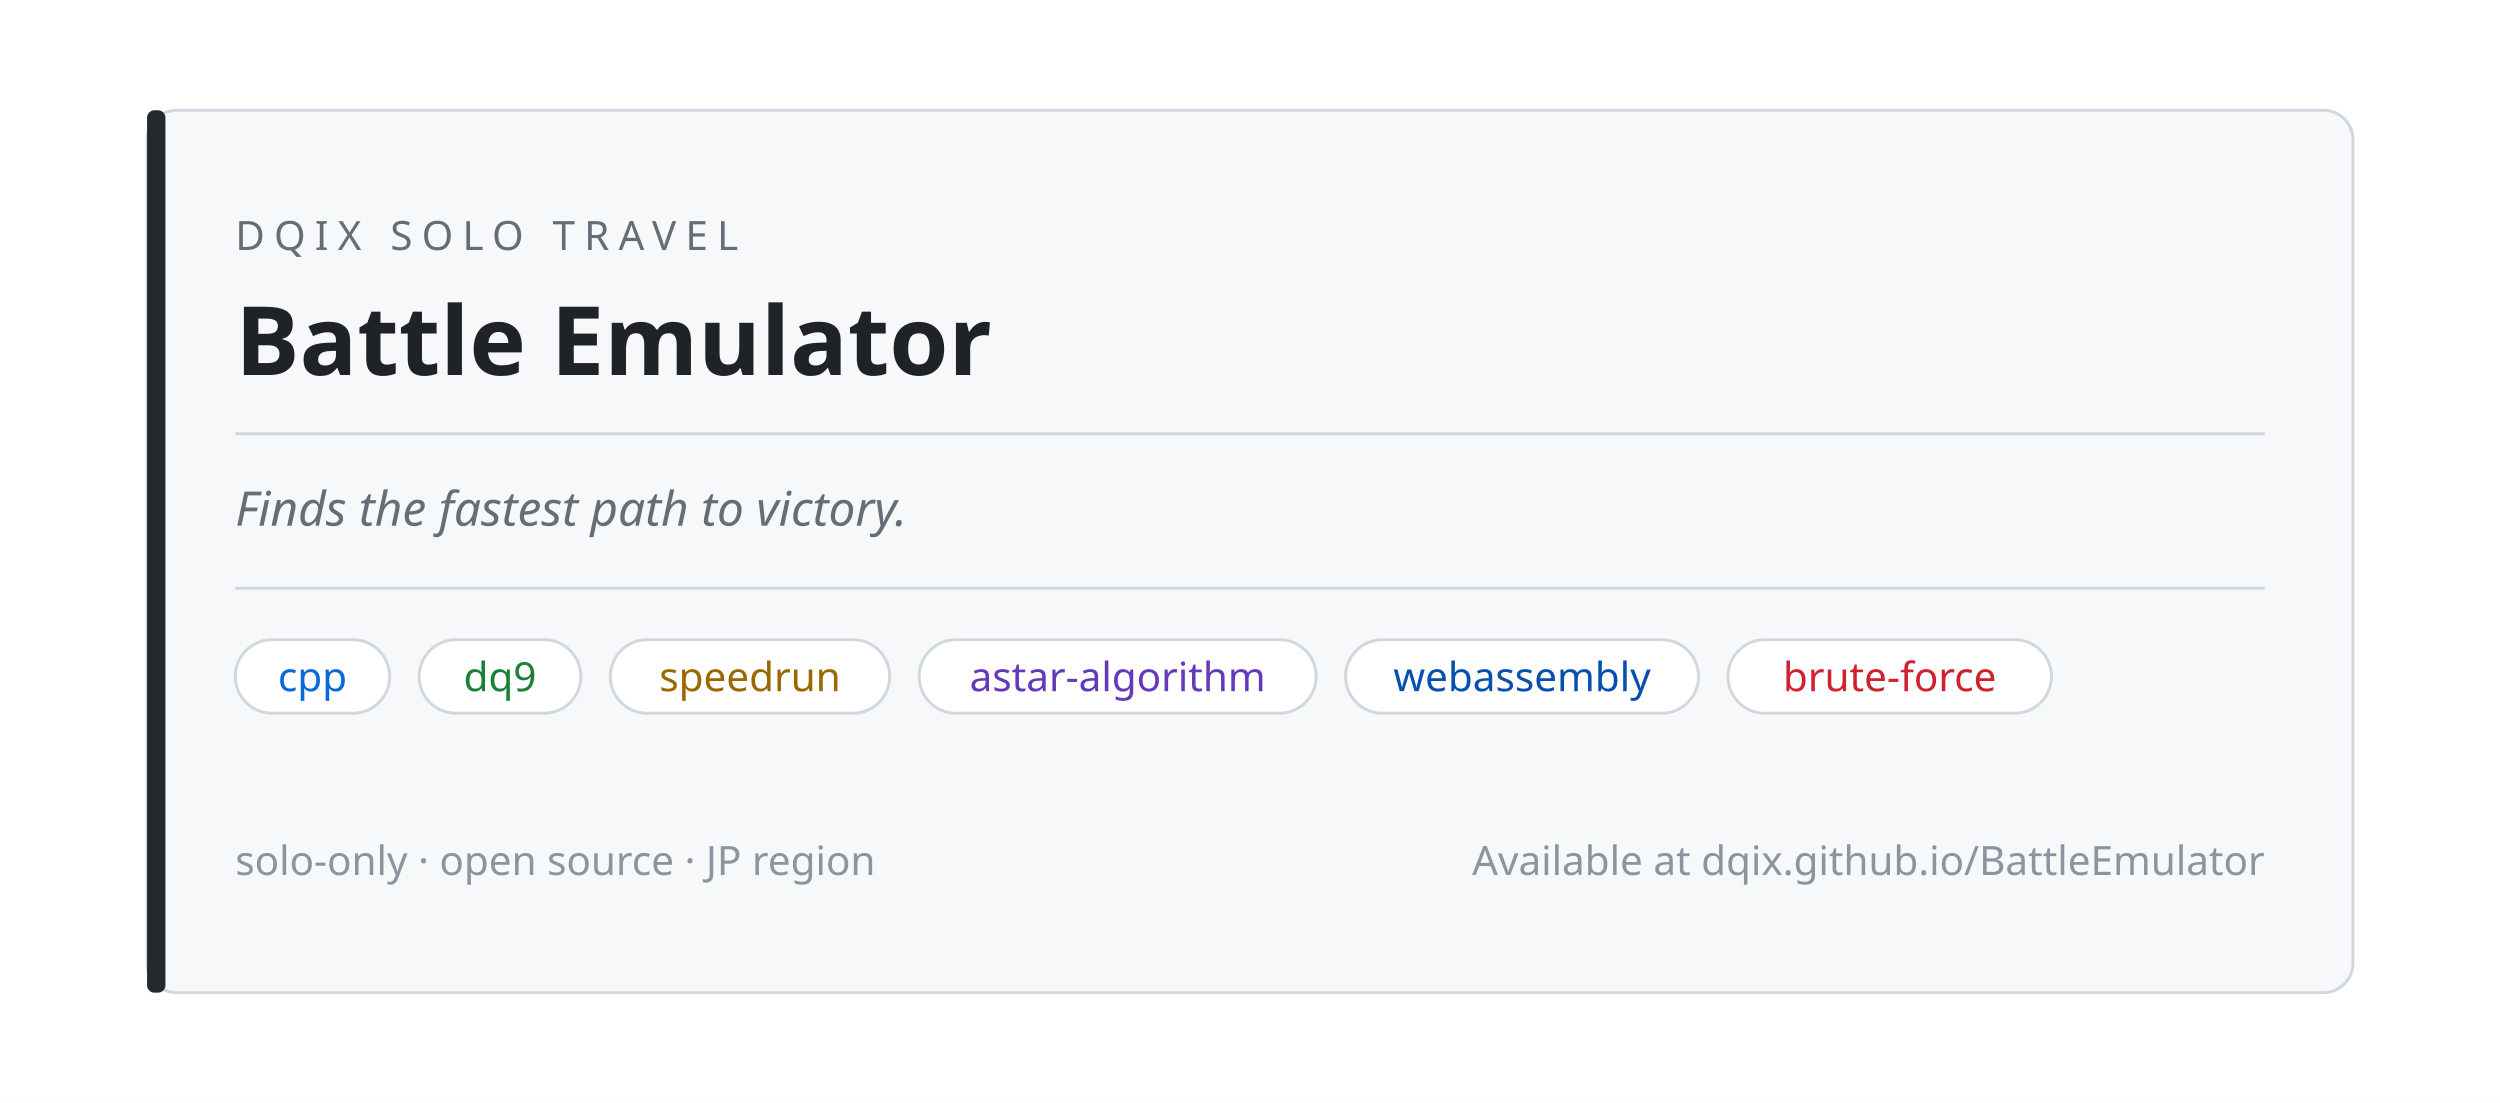
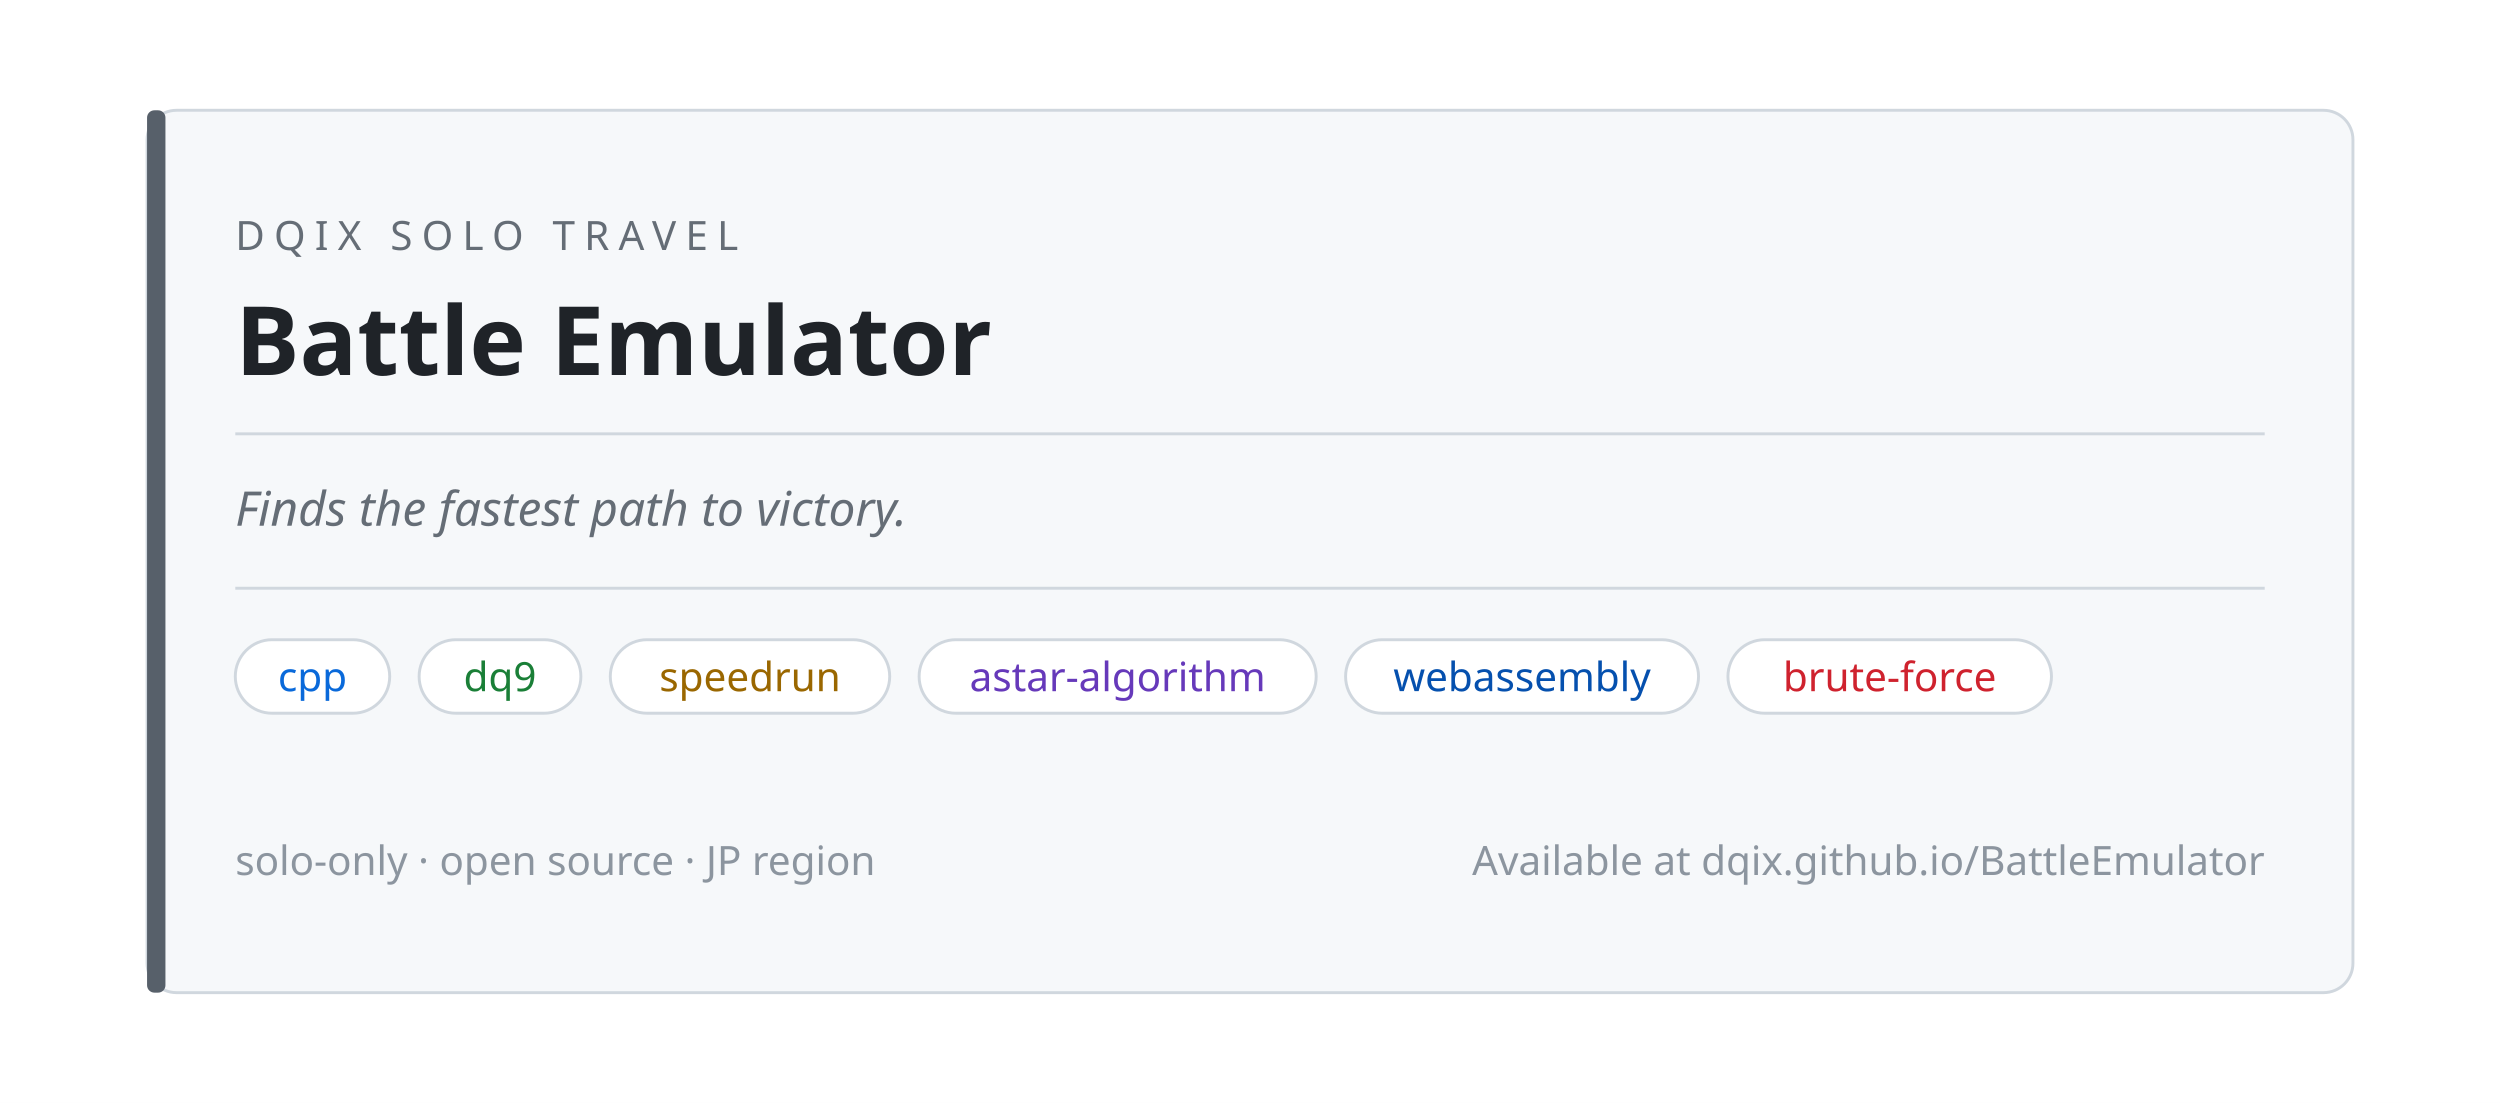
<svg xmlns="http://www.w3.org/2000/svg" width="100%" viewBox="0 0 680 300" role="img">
  <rect width="680" height="300" fill="#ffffff" />
  <rect x="40" y="30" width="600" height="240" rx="8" fill="#f6f8fa" stroke="#d0d7de" stroke-width="0.8" />
-   <rect x="40" y="30" width="5" height="240" fill="#24292f" rx="2" />
+   <rect x="40" y="30" width="5" height="240" fill="#57606a" rx="2" />
  <text x="64" y="68" font-family="sans-serif" font-size="11" font-weight="400" fill="#656d76" letter-spacing="2.5">DQIX SOLO TRAVEL</text>
  <text x="64" y="102" font-family="sans-serif" font-size="26" font-weight="700" fill="#1f2328">Battle Emulator</text>
  <line x1="64" y1="118" x2="616" y2="118" stroke="#d0d7de" stroke-width="0.8" />
  <text x="64" y="143" font-family="sans-serif" font-size="13" font-style="italic" fill="#656d76">Finds the fastest path to victory.</text>
  <line x1="64" y1="160" x2="616" y2="160" stroke="#d0d7de" stroke-width="0.8" />
  <rect x="64" y="174" width="42" height="20" rx="10" fill="#ffffff" stroke="#d0d7de" stroke-width="0.8" />
  <text x="85" y="188" text-anchor="middle" font-family="sans-serif" font-size="11" font-weight="500" fill="#0969da">cpp</text>
  <rect x="114" y="174" width="44" height="20" rx="10" fill="#ffffff" stroke="#d0d7de" stroke-width="0.8" />
  <text x="136" y="188" text-anchor="middle" font-family="sans-serif" font-size="11" font-weight="500" fill="#1a7f37">dq9</text>
  <rect x="166" y="174" width="76" height="20" rx="10" fill="#ffffff" stroke="#d0d7de" stroke-width="0.8" />
  <text x="204" y="188" text-anchor="middle" font-family="sans-serif" font-size="11" font-weight="500" fill="#9a6700">speedrun</text>
  <rect x="250" y="174" width="108" height="20" rx="10" fill="#ffffff" stroke="#d0d7de" stroke-width="0.8" />
  <text x="304" y="188" text-anchor="middle" font-family="sans-serif" font-size="11" font-weight="500" fill="#6639ba">astar-algorithm</text>
  <rect x="366" y="174" width="96" height="20" rx="10" fill="#ffffff" stroke="#d0d7de" stroke-width="0.8" />
  <text x="414" y="188" text-anchor="middle" font-family="sans-serif" font-size="11" font-weight="500" fill="#0550ae">webassembly</text>
  <rect x="470" y="174" width="88" height="20" rx="10" fill="#ffffff" stroke="#d0d7de" stroke-width="0.8" />
  <text x="514" y="188" text-anchor="middle" font-family="sans-serif" font-size="11" font-weight="500" fill="#cf222e">brute-force</text>
  <text x="64" y="238" font-family="sans-serif" font-size="11" fill="#8c959f">solo-only · open source · JP region</text>
  <text x="616" y="238" text-anchor="end" font-family="sans-serif" font-size="11" fill="#8c959f">Available at dqix.github.io/BattleEmulator</text>
</svg>
